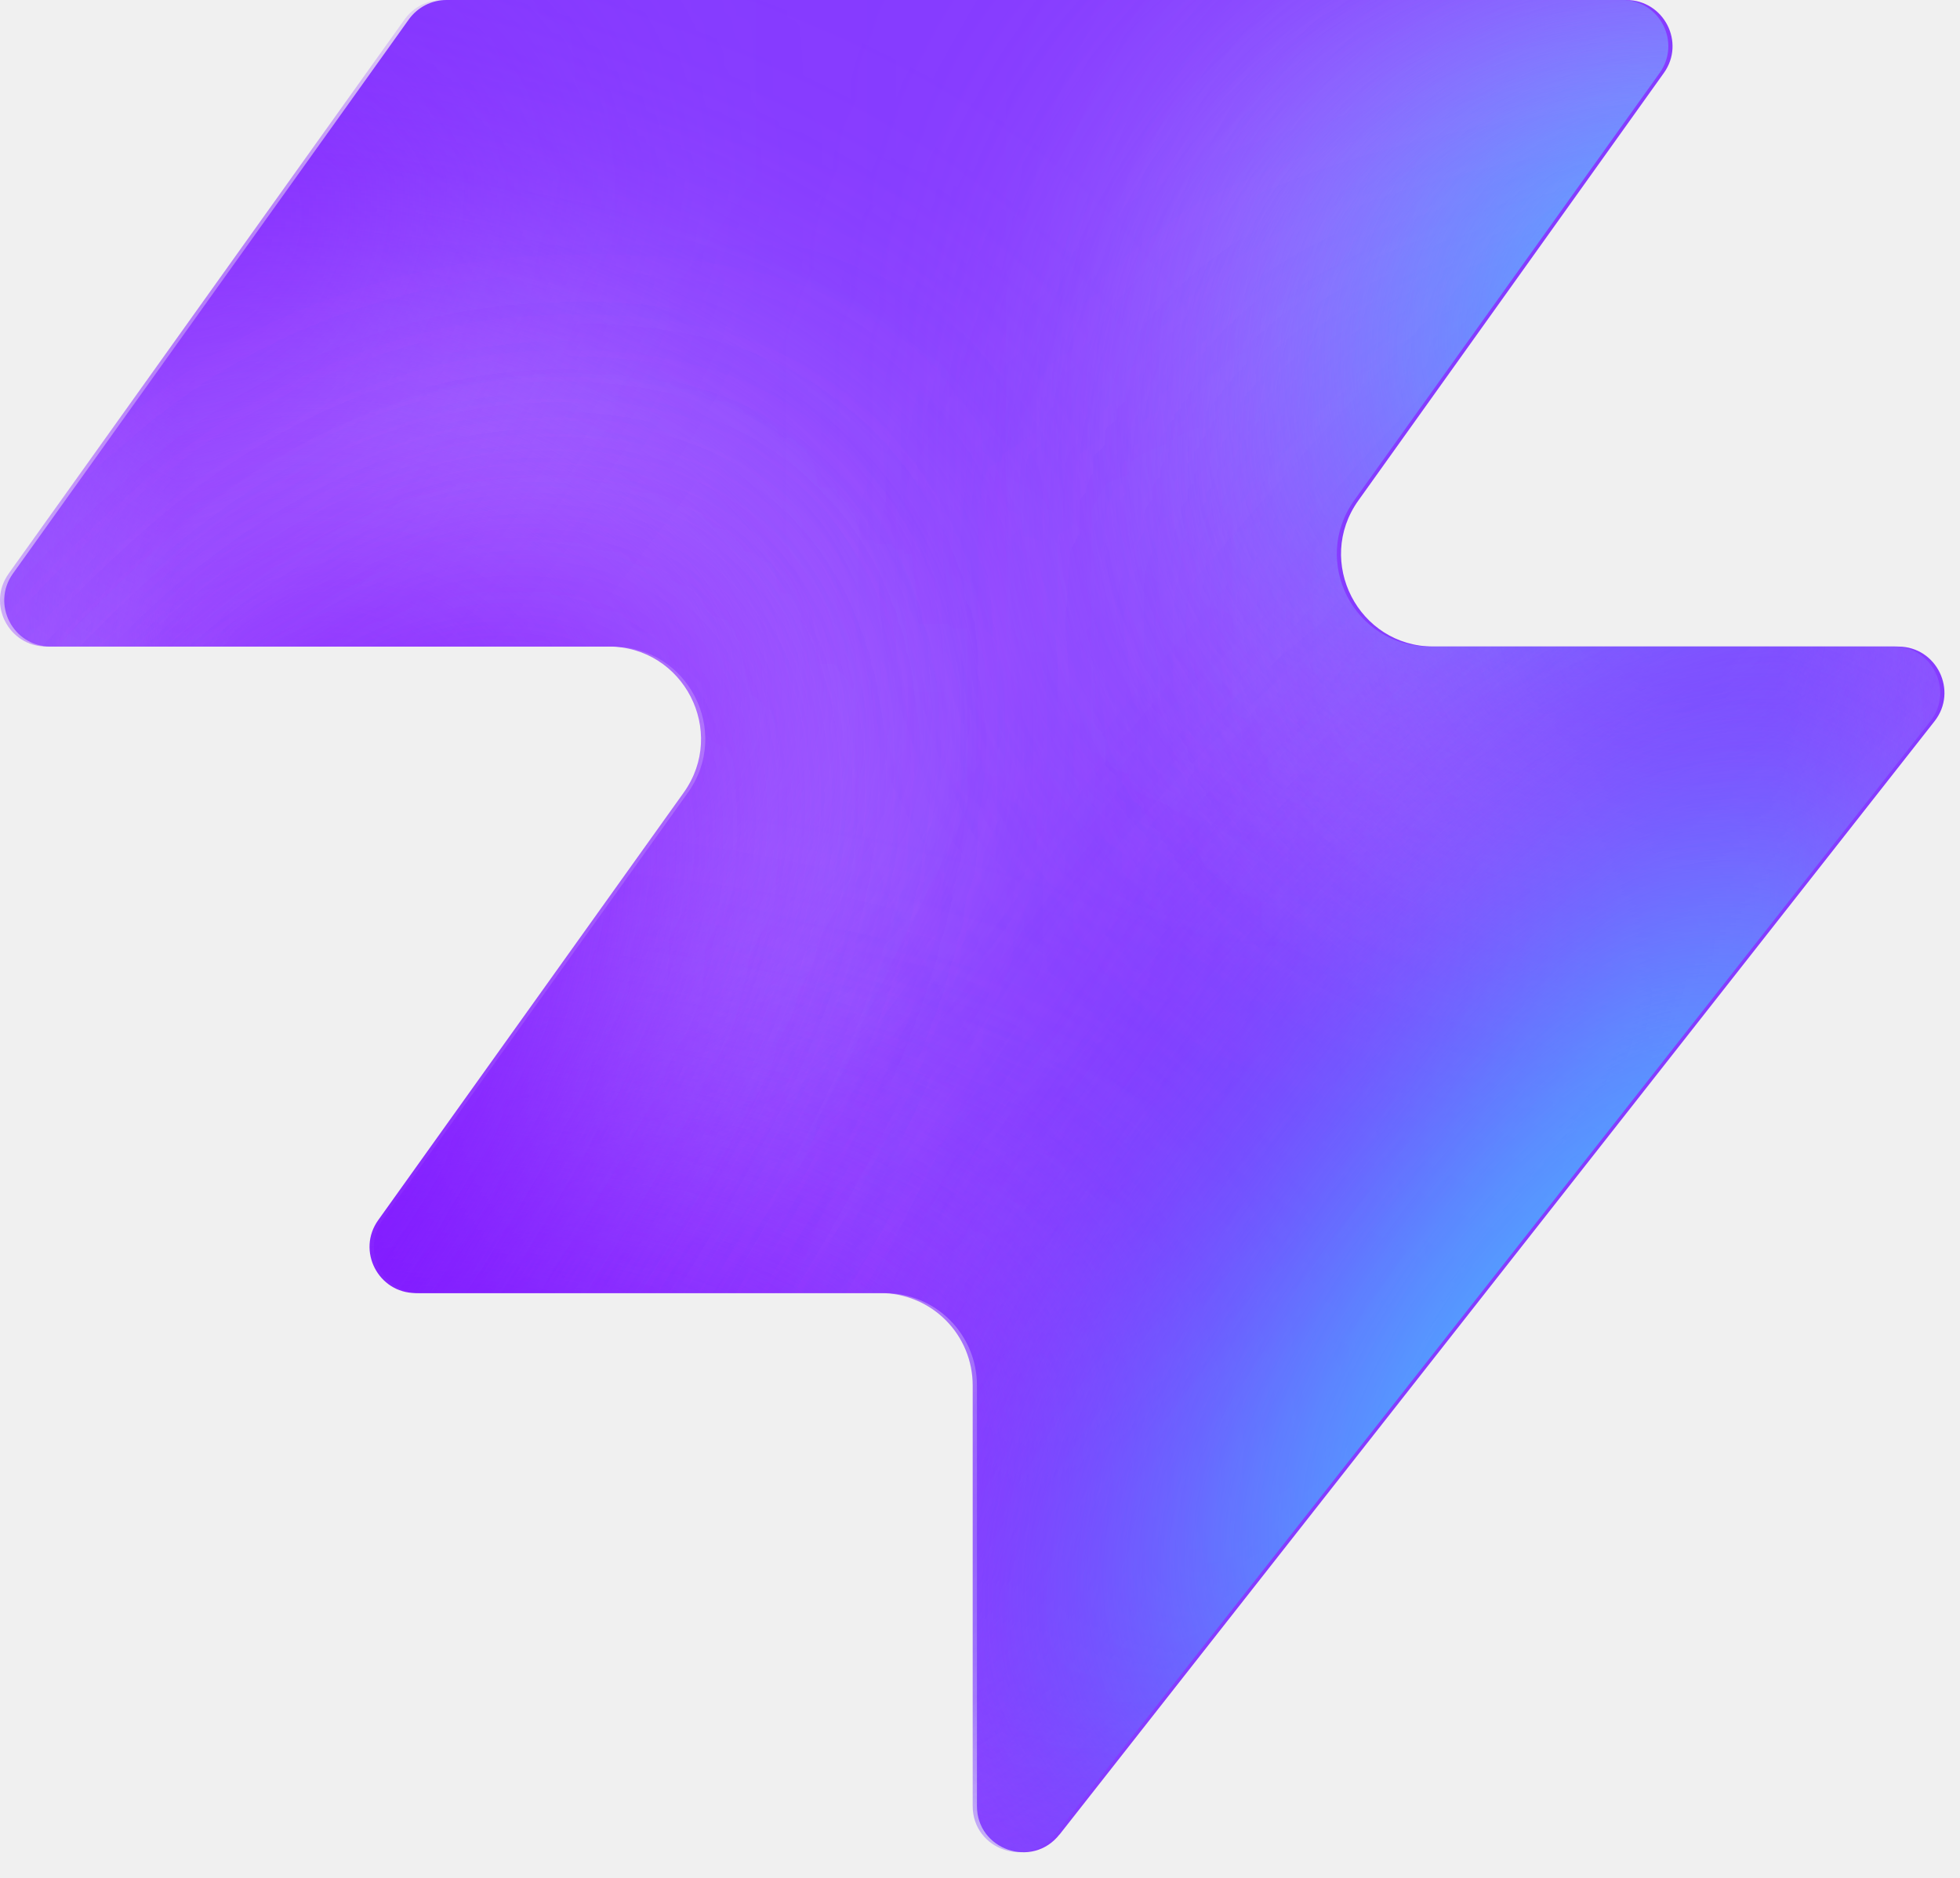
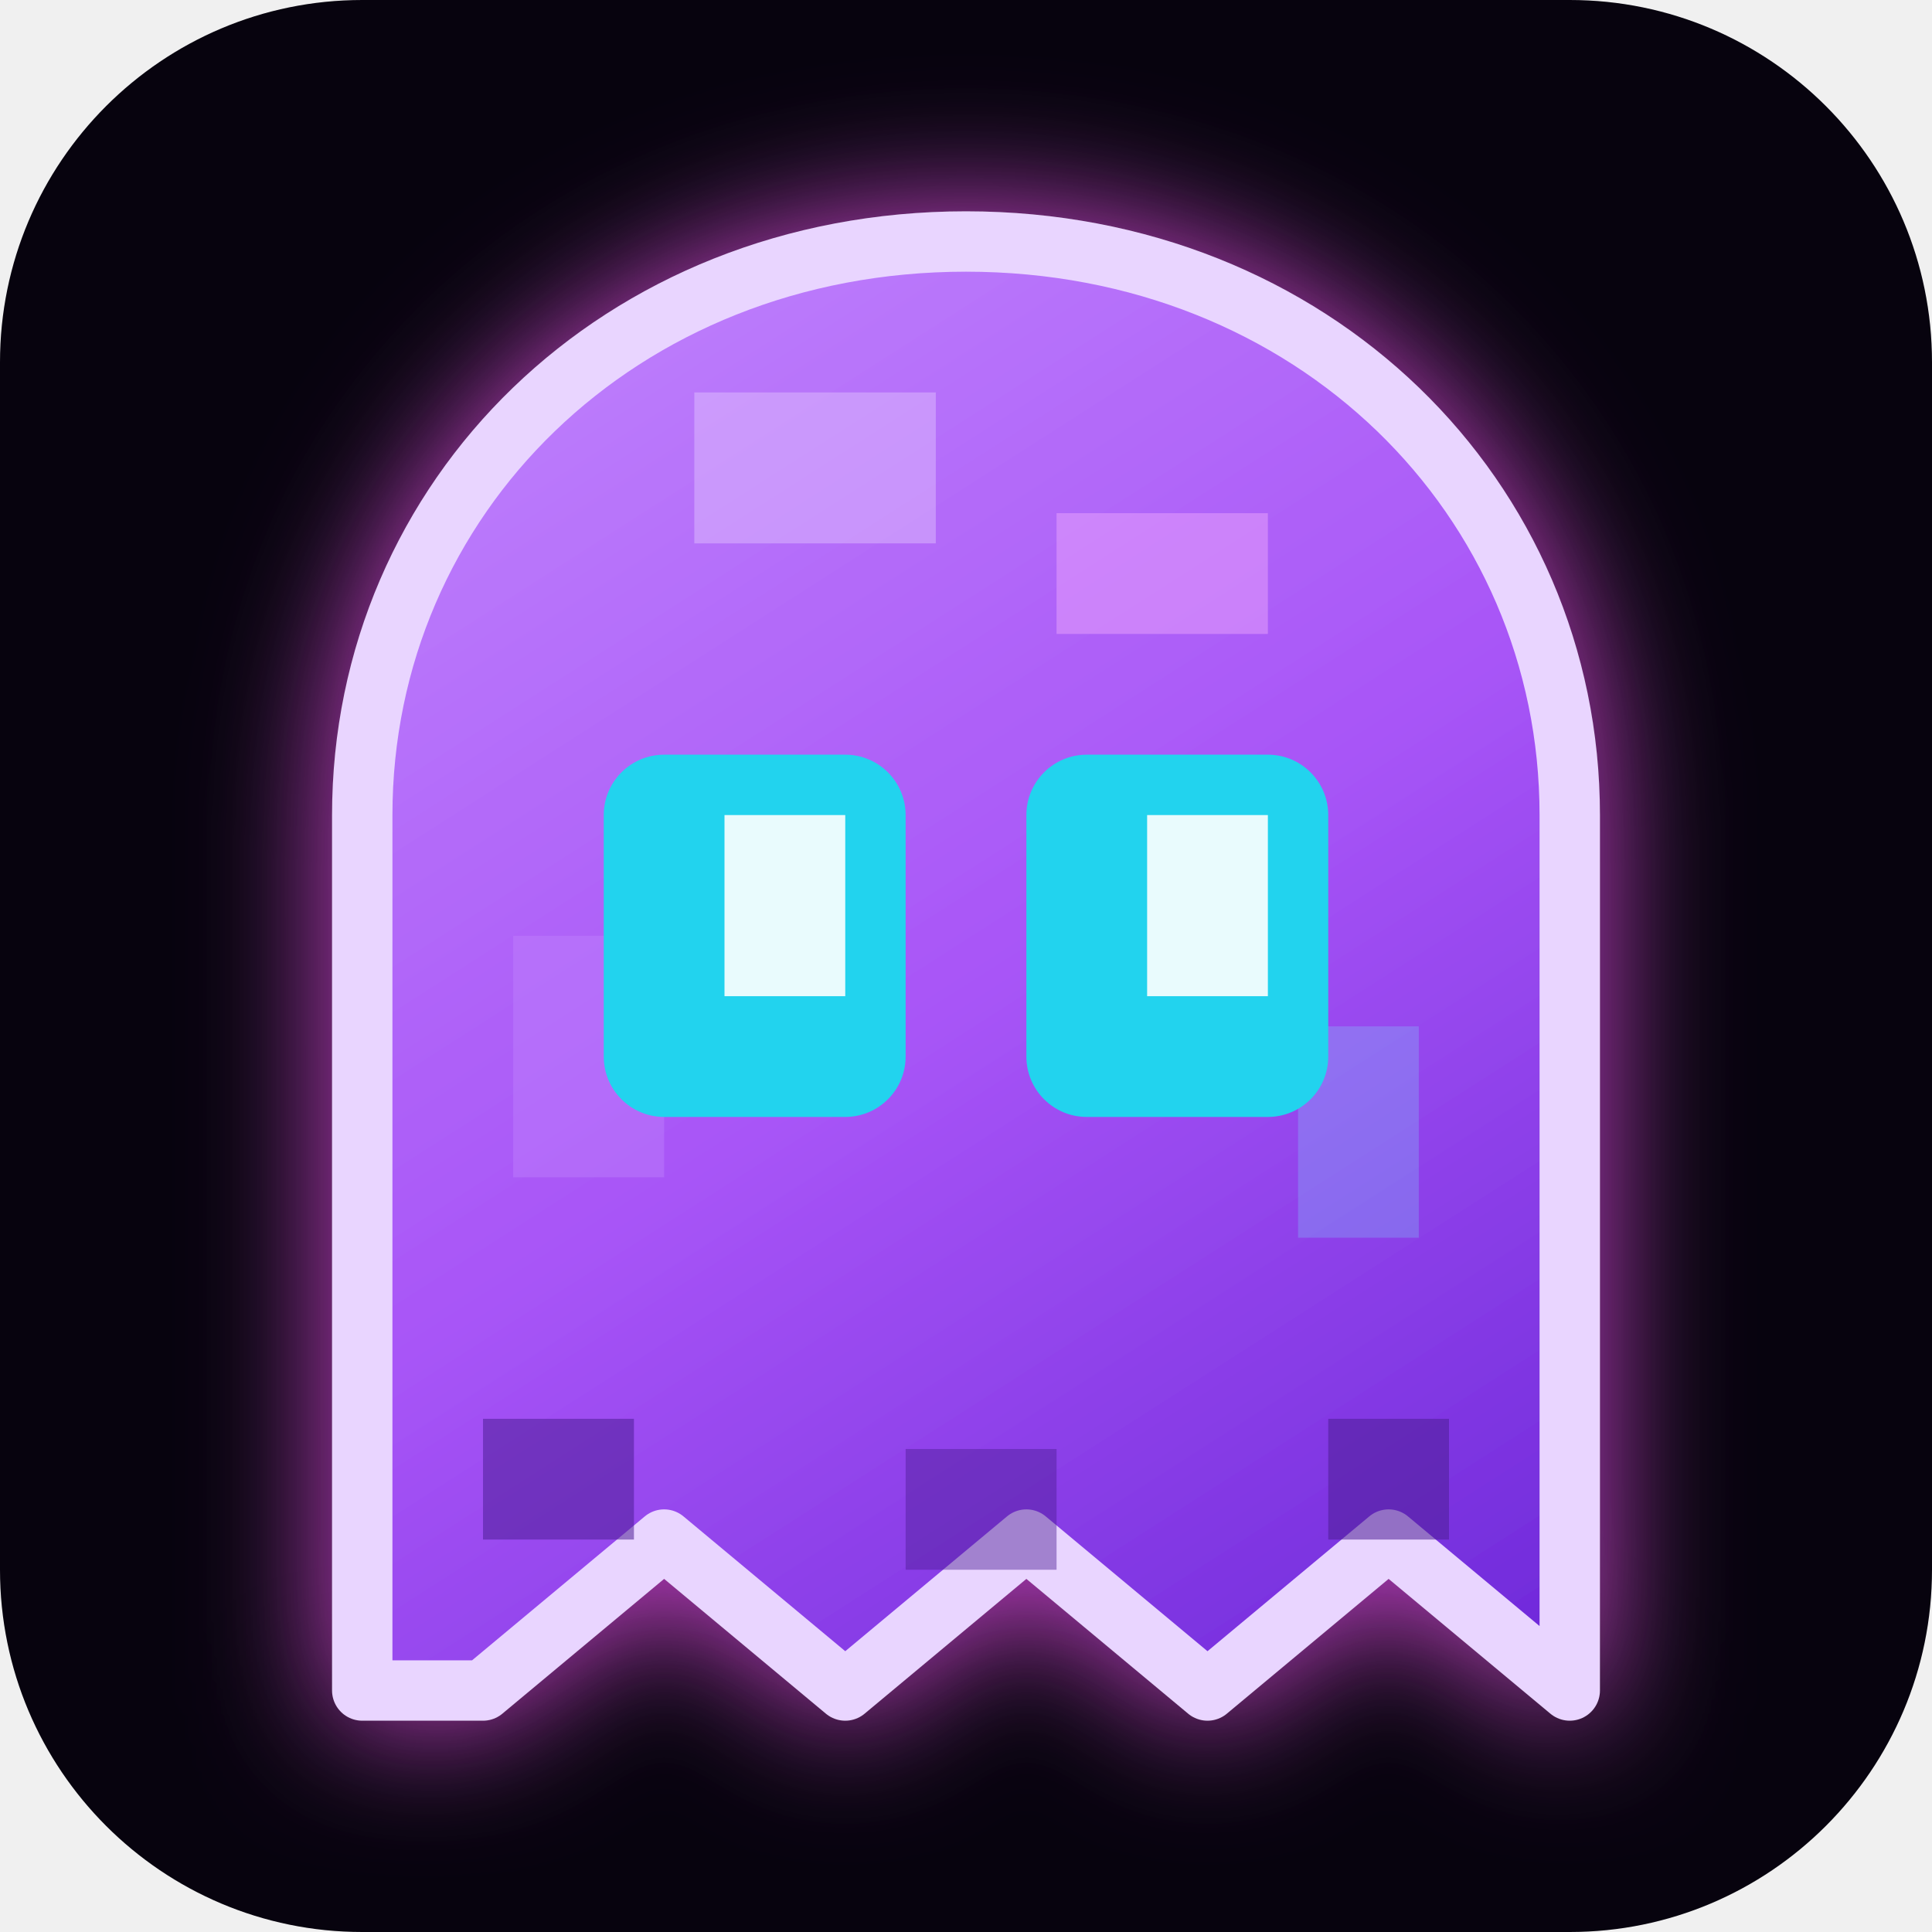
- <svg xmlns="http://www.w3.org/2000/svg" width="48" height="46" fill="none" viewBox="0 0 48 46">
-   <path fill="#863bff" d="M25.946 44.938c-.664.845-2.021.375-2.021-.698V33.937a2.26 2.26 0 0 0-2.262-2.262H10.287c-.92 0-1.456-1.04-.92-1.788l7.48-10.471c1.07-1.497 0-3.578-1.842-3.578H1.237c-.92 0-1.456-1.04-.92-1.788L10.013.474c.214-.297.556-.474.92-.474h28.894c.92 0 1.456 1.04.92 1.788l-7.48 10.471c-1.07 1.498 0 3.579 1.842 3.579h11.377c.943 0 1.473 1.088.89 1.83L25.947 44.94z" style="fill:#863bff;fill:color(display-p3 .525 .23 1);fill-opacity:1" />
-   <mask id="a" width="48" height="46" x="0" y="0" maskUnits="userSpaceOnUse" style="mask-type:alpha">
-     <path fill="#000" d="M25.842 44.938c-.664.844-2.021.375-2.021-.698V33.937a2.26 2.26 0 0 0-2.262-2.262H10.183c-.92 0-1.456-1.04-.92-1.788l7.48-10.471c1.07-1.498 0-3.579-1.842-3.579H1.133c-.92 0-1.456-1.04-.92-1.787L9.91.473c.214-.297.556-.474.92-.474h28.894c.92 0 1.456 1.04.92 1.788l-7.48 10.471c-1.07 1.498 0 3.578 1.842 3.578h11.377c.943 0 1.473 1.088.89 1.832L25.843 44.94z" style="fill:#000;fill-opacity:1" />
-   </mask>
-   <g mask="url(#a)">
-     <g filter="url(#b)">
-       <ellipse cx="5.508" cy="14.704" fill="#ede6ff" rx="5.508" ry="14.704" style="fill:#ede6ff;fill:color(display-p3 .927 .903 1);fill-opacity:1" transform="matrix(.00324 1 1 -.00324 -4.47 31.516)" />
-     </g>
-     <g filter="url(#c)">
-       <ellipse cx="10.399" cy="29.851" fill="#ede6ff" rx="10.399" ry="29.851" style="fill:#ede6ff;fill:color(display-p3 .927 .903 1);fill-opacity:1" transform="matrix(.00324 1 1 -.00324 -39.328 7.883)" />
-     </g>
-     <g filter="url(#d)">
-       <ellipse cx="5.508" cy="30.487" fill="#7e14ff" rx="5.508" ry="30.487" style="fill:#7e14ff;fill:color(display-p3 .492 .077 1);fill-opacity:1" transform="rotate(89.814 -25.913 -14.639)scale(1 -1)" />
-     </g>
-     <g filter="url(#e)">
-       <ellipse cx="5.508" cy="30.599" fill="#7e14ff" rx="5.508" ry="30.599" style="fill:#7e14ff;fill:color(display-p3 .492 .077 1);fill-opacity:1" transform="rotate(89.814 -32.644 -3.334)scale(1 -1)" />
-     </g>
-     <g filter="url(#f)">
-       <ellipse cx="5.508" cy="30.599" fill="#7e14ff" rx="5.508" ry="30.599" style="fill:#7e14ff;fill:color(display-p3 .492 .077 1);fill-opacity:1" transform="matrix(.00324 1 1 -.00324 -34.34 30.47)" />
-     </g>
-     <g filter="url(#g)">
-       <ellipse cx="14.072" cy="22.078" fill="#ede6ff" rx="14.072" ry="22.078" style="fill:#ede6ff;fill:color(display-p3 .927 .903 1);fill-opacity:1" transform="rotate(93.35 24.506 48.493)scale(-1 1)" />
-     </g>
-     <g filter="url(#h)">
-       <ellipse cx="3.47" cy="21.501" fill="#7e14ff" rx="3.47" ry="21.501" style="fill:#7e14ff;fill:color(display-p3 .492 .077 1);fill-opacity:1" transform="rotate(89.009 28.708 47.59)scale(-1 1)" />
-     </g>
-     <g filter="url(#i)">
-       <ellipse cx="3.47" cy="21.501" fill="#7e14ff" rx="3.47" ry="21.501" style="fill:#7e14ff;fill:color(display-p3 .492 .077 1);fill-opacity:1" transform="rotate(89.009 28.708 47.59)scale(-1 1)" />
-     </g>
-     <g filter="url(#j)">
-       <ellipse cx=".387" cy="8.972" fill="#7e14ff" rx="4.407" ry="29.108" style="fill:#7e14ff;fill:color(display-p3 .492 .077 1);fill-opacity:1" transform="rotate(39.51 .387 8.972)" />
-     </g>
-     <g filter="url(#k)">
-       <ellipse cx="47.523" cy="-6.092" fill="#7e14ff" rx="4.407" ry="29.108" style="fill:#7e14ff;fill:color(display-p3 .492 .077 1);fill-opacity:1" transform="rotate(37.892 47.523 -6.092)" />
-     </g>
-     <g filter="url(#l)">
-       <ellipse cx="41.412" cy="6.333" fill="#47bfff" rx="5.971" ry="9.665" style="fill:#47bfff;fill:color(display-p3 .28 .748 1);fill-opacity:1" transform="rotate(37.892 41.412 6.333)" />
-     </g>
-     <g filter="url(#m)">
-       <ellipse cx="-1.879" cy="38.332" fill="#7e14ff" rx="4.407" ry="29.108" style="fill:#7e14ff;fill:color(display-p3 .492 .077 1);fill-opacity:1" transform="rotate(37.892 -1.88 38.332)" />
-     </g>
-     <g filter="url(#n)">
-       <ellipse cx="-1.879" cy="38.332" fill="#7e14ff" rx="4.407" ry="29.108" style="fill:#7e14ff;fill:color(display-p3 .492 .077 1);fill-opacity:1" transform="rotate(37.892 -1.88 38.332)" />
-     </g>
-     <g filter="url(#o)">
-       <ellipse cx="35.651" cy="29.907" fill="#7e14ff" rx="4.407" ry="29.108" style="fill:#7e14ff;fill:color(display-p3 .492 .077 1);fill-opacity:1" transform="rotate(37.892 35.651 29.907)" />
-     </g>
-     <g filter="url(#p)">
-       <ellipse cx="38.418" cy="32.4" fill="#47bfff" rx="5.971" ry="15.297" style="fill:#47bfff;fill:color(display-p3 .28 .748 1);fill-opacity:1" transform="rotate(37.892 38.418 32.4)" />
-     </g>
+ <svg xmlns="http://www.w3.org/2000/svg" viewBox="0 0 64 64" role="img" aria-label="Purple arcade ghost favicon">
+   <defs>
+     <filter id="glow" x="-40%" y="-40%" width="180%" height="180%">
+       <feGaussianBlur stdDeviation="2.2" result="blur" />
+       <feColorMatrix in="blur" type="matrix" values="0.65 0 0 0 0.55  0 0.2 0 0 0  0.95 0 1 0 1  0 0 0 0.8 0" result="purpleGlow" />
+       <feMerge>
+         <feMergeNode in="purpleGlow" />
+         <feMergeNode in="SourceGraphic" />
+       </feMerge>
+     </filter>
+     <linearGradient id="body" x1="16" y1="8" x2="48" y2="58" gradientUnits="userSpaceOnUse">
+       <stop offset="0" stop-color="#C084FC" />
+       <stop offset="0.5" stop-color="#A855F7" />
+       <stop offset="1" stop-color="#6D28D9" />
+     </linearGradient>
+   </defs>
+   <rect width="64" height="64" rx="12" fill="#07030E" />
+   <path filter="url(#glow)" d="M12 56V27C12 16.5 20.5 8 32 8s20 8.5 20 19v29l-6-5-6 5-6-5-6 5-6-5-6 5Z" fill="url(#body)" stroke="#E9D5FF" stroke-width="2" stroke-linejoin="round" />
+   <rect x="23" y="13" width="8" height="5" fill="#E9D5FF" opacity="0.38" />
+   <rect x="35" y="17" width="7" height="4" fill="#F0ABFC" opacity="0.45" />
+   <rect x="17" y="31" width="5" height="8" fill="#C084FC" opacity="0.4" />
+   <rect x="43" y="34" width="4" height="7" fill="#7DD3FC" opacity="0.28" />
+   <g>
+     <rect x="20" y="25" width="10" height="12" rx="2" fill="#22D3EE" />
+     <rect x="34" y="25" width="10" height="12" rx="2" fill="#22D3EE" />
+     <rect x="24" y="27" width="4" height="6" fill="#FFFFFF" opacity="0.9" />
+     <rect x="38" y="27" width="4" height="6" fill="#FFFFFF" opacity="0.9" />
  </g>
-   <defs>
-     <filter id="b" width="60.045" height="41.654" x="-19.77" y="16.149" color-interpolation-filters="sRGB" filterUnits="userSpaceOnUse">
-       <feFlood flood-opacity="0" result="BackgroundImageFix" />
-       <feBlend in="SourceGraphic" in2="BackgroundImageFix" result="shape" />
-       <feGaussianBlur result="effect1_foregroundBlur_2002_17158" stdDeviation="7.659" />
-     </filter>
-     <filter id="c" width="90.34" height="51.437" x="-54.613" y="-7.533" color-interpolation-filters="sRGB" filterUnits="userSpaceOnUse">
-       <feFlood flood-opacity="0" result="BackgroundImageFix" />
-       <feBlend in="SourceGraphic" in2="BackgroundImageFix" result="shape" />
-       <feGaussianBlur result="effect1_foregroundBlur_2002_17158" stdDeviation="7.659" />
-     </filter>
-     <filter id="d" width="79.355" height="29.4" x="-49.64" y="2.03" color-interpolation-filters="sRGB" filterUnits="userSpaceOnUse">
-       <feFlood flood-opacity="0" result="BackgroundImageFix" />
-       <feBlend in="SourceGraphic" in2="BackgroundImageFix" result="shape" />
-       <feGaussianBlur result="effect1_foregroundBlur_2002_17158" stdDeviation="4.596" />
-     </filter>
-     <filter id="e" width="79.579" height="29.4" x="-45.045" y="20.029" color-interpolation-filters="sRGB" filterUnits="userSpaceOnUse">
-       <feFlood flood-opacity="0" result="BackgroundImageFix" />
-       <feBlend in="SourceGraphic" in2="BackgroundImageFix" result="shape" />
-       <feGaussianBlur result="effect1_foregroundBlur_2002_17158" stdDeviation="4.596" />
-     </filter>
-     <filter id="f" width="79.579" height="29.4" x="-43.513" y="21.178" color-interpolation-filters="sRGB" filterUnits="userSpaceOnUse">
-       <feFlood flood-opacity="0" result="BackgroundImageFix" />
-       <feBlend in="SourceGraphic" in2="BackgroundImageFix" result="shape" />
-       <feGaussianBlur result="effect1_foregroundBlur_2002_17158" stdDeviation="4.596" />
-     </filter>
-     <filter id="g" width="74.749" height="58.852" x="15.756" y="-17.901" color-interpolation-filters="sRGB" filterUnits="userSpaceOnUse">
-       <feFlood flood-opacity="0" result="BackgroundImageFix" />
-       <feBlend in="SourceGraphic" in2="BackgroundImageFix" result="shape" />
-       <feGaussianBlur result="effect1_foregroundBlur_2002_17158" stdDeviation="7.659" />
-     </filter>
-     <filter id="h" width="61.377" height="25.362" x="23.548" y="2.284" color-interpolation-filters="sRGB" filterUnits="userSpaceOnUse">
-       <feFlood flood-opacity="0" result="BackgroundImageFix" />
-       <feBlend in="SourceGraphic" in2="BackgroundImageFix" result="shape" />
-       <feGaussianBlur result="effect1_foregroundBlur_2002_17158" stdDeviation="4.596" />
-     </filter>
-     <filter id="i" width="61.377" height="25.362" x="23.548" y="2.284" color-interpolation-filters="sRGB" filterUnits="userSpaceOnUse">
-       <feFlood flood-opacity="0" result="BackgroundImageFix" />
-       <feBlend in="SourceGraphic" in2="BackgroundImageFix" result="shape" />
-       <feGaussianBlur result="effect1_foregroundBlur_2002_17158" stdDeviation="4.596" />
-     </filter>
-     <filter id="j" width="56.045" height="63.649" x="-27.636" y="-22.853" color-interpolation-filters="sRGB" filterUnits="userSpaceOnUse">
-       <feFlood flood-opacity="0" result="BackgroundImageFix" />
-       <feBlend in="SourceGraphic" in2="BackgroundImageFix" result="shape" />
-       <feGaussianBlur result="effect1_foregroundBlur_2002_17158" stdDeviation="4.596" />
-     </filter>
-     <filter id="k" width="54.814" height="64.646" x="20.116" y="-38.415" color-interpolation-filters="sRGB" filterUnits="userSpaceOnUse">
-       <feFlood flood-opacity="0" result="BackgroundImageFix" />
-       <feBlend in="SourceGraphic" in2="BackgroundImageFix" result="shape" />
-       <feGaussianBlur result="effect1_foregroundBlur_2002_17158" stdDeviation="4.596" />
-     </filter>
-     <filter id="l" width="33.541" height="35.313" x="24.641" y="-11.323" color-interpolation-filters="sRGB" filterUnits="userSpaceOnUse">
-       <feFlood flood-opacity="0" result="BackgroundImageFix" />
-       <feBlend in="SourceGraphic" in2="BackgroundImageFix" result="shape" />
-       <feGaussianBlur result="effect1_foregroundBlur_2002_17158" stdDeviation="4.596" />
-     </filter>
-     <filter id="m" width="54.814" height="64.646" x="-29.286" y="6.009" color-interpolation-filters="sRGB" filterUnits="userSpaceOnUse">
-       <feFlood flood-opacity="0" result="BackgroundImageFix" />
-       <feBlend in="SourceGraphic" in2="BackgroundImageFix" result="shape" />
-       <feGaussianBlur result="effect1_foregroundBlur_2002_17158" stdDeviation="4.596" />
-     </filter>
-     <filter id="n" width="54.814" height="64.646" x="-29.286" y="6.009" color-interpolation-filters="sRGB" filterUnits="userSpaceOnUse">
-       <feFlood flood-opacity="0" result="BackgroundImageFix" />
-       <feBlend in="SourceGraphic" in2="BackgroundImageFix" result="shape" />
-       <feGaussianBlur result="effect1_foregroundBlur_2002_17158" stdDeviation="4.596" />
-     </filter>
-     <filter id="o" width="54.814" height="64.646" x="8.244" y="-2.416" color-interpolation-filters="sRGB" filterUnits="userSpaceOnUse">
-       <feFlood flood-opacity="0" result="BackgroundImageFix" />
-       <feBlend in="SourceGraphic" in2="BackgroundImageFix" result="shape" />
-       <feGaussianBlur result="effect1_foregroundBlur_2002_17158" stdDeviation="4.596" />
-     </filter>
-     <filter id="p" width="39.409" height="43.623" x="18.713" y="10.588" color-interpolation-filters="sRGB" filterUnits="userSpaceOnUse">
-       <feFlood flood-opacity="0" result="BackgroundImageFix" />
-       <feBlend in="SourceGraphic" in2="BackgroundImageFix" result="shape" />
-       <feGaussianBlur result="effect1_foregroundBlur_2002_17158" stdDeviation="4.596" />
-     </filter>
-   </defs>
+   <rect x="16" y="47" width="5" height="4" fill="#4C1D95" opacity="0.55" />
+   <rect x="30" y="48" width="5" height="4" fill="#4C1D95" opacity="0.45" />
+   <rect x="44" y="47" width="4" height="4" fill="#4C1D95" opacity="0.55" />
</svg>
